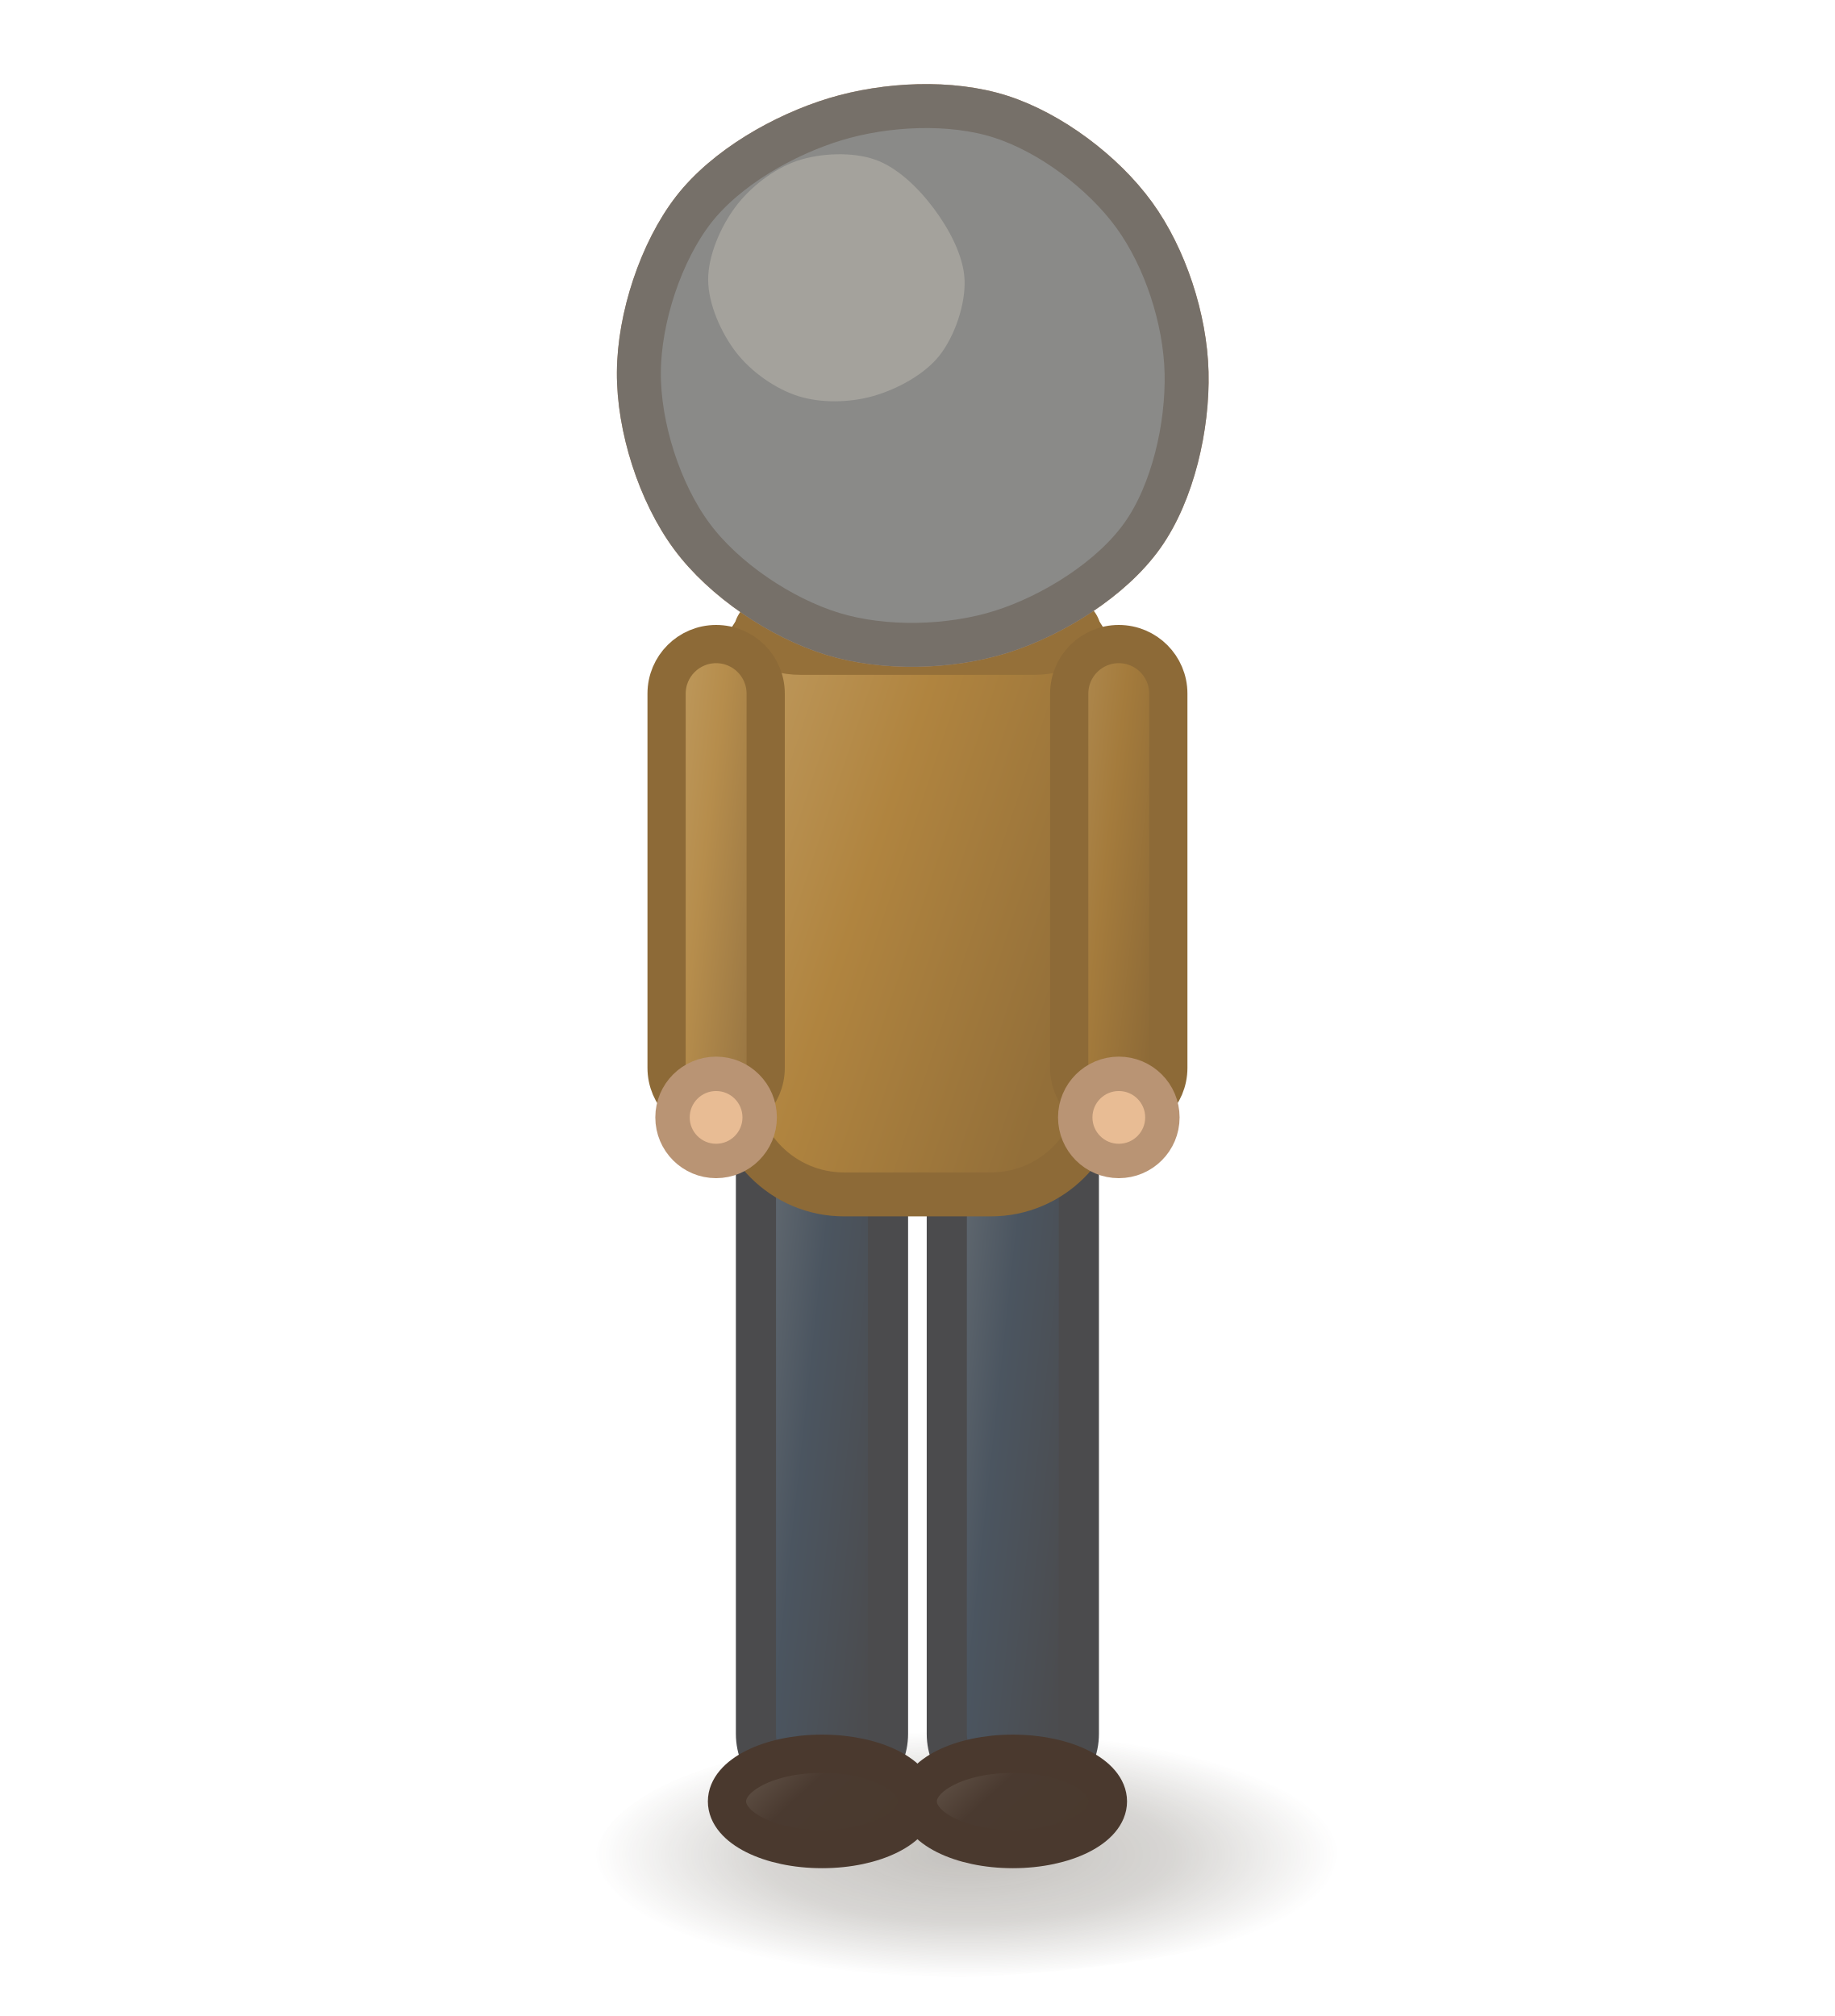
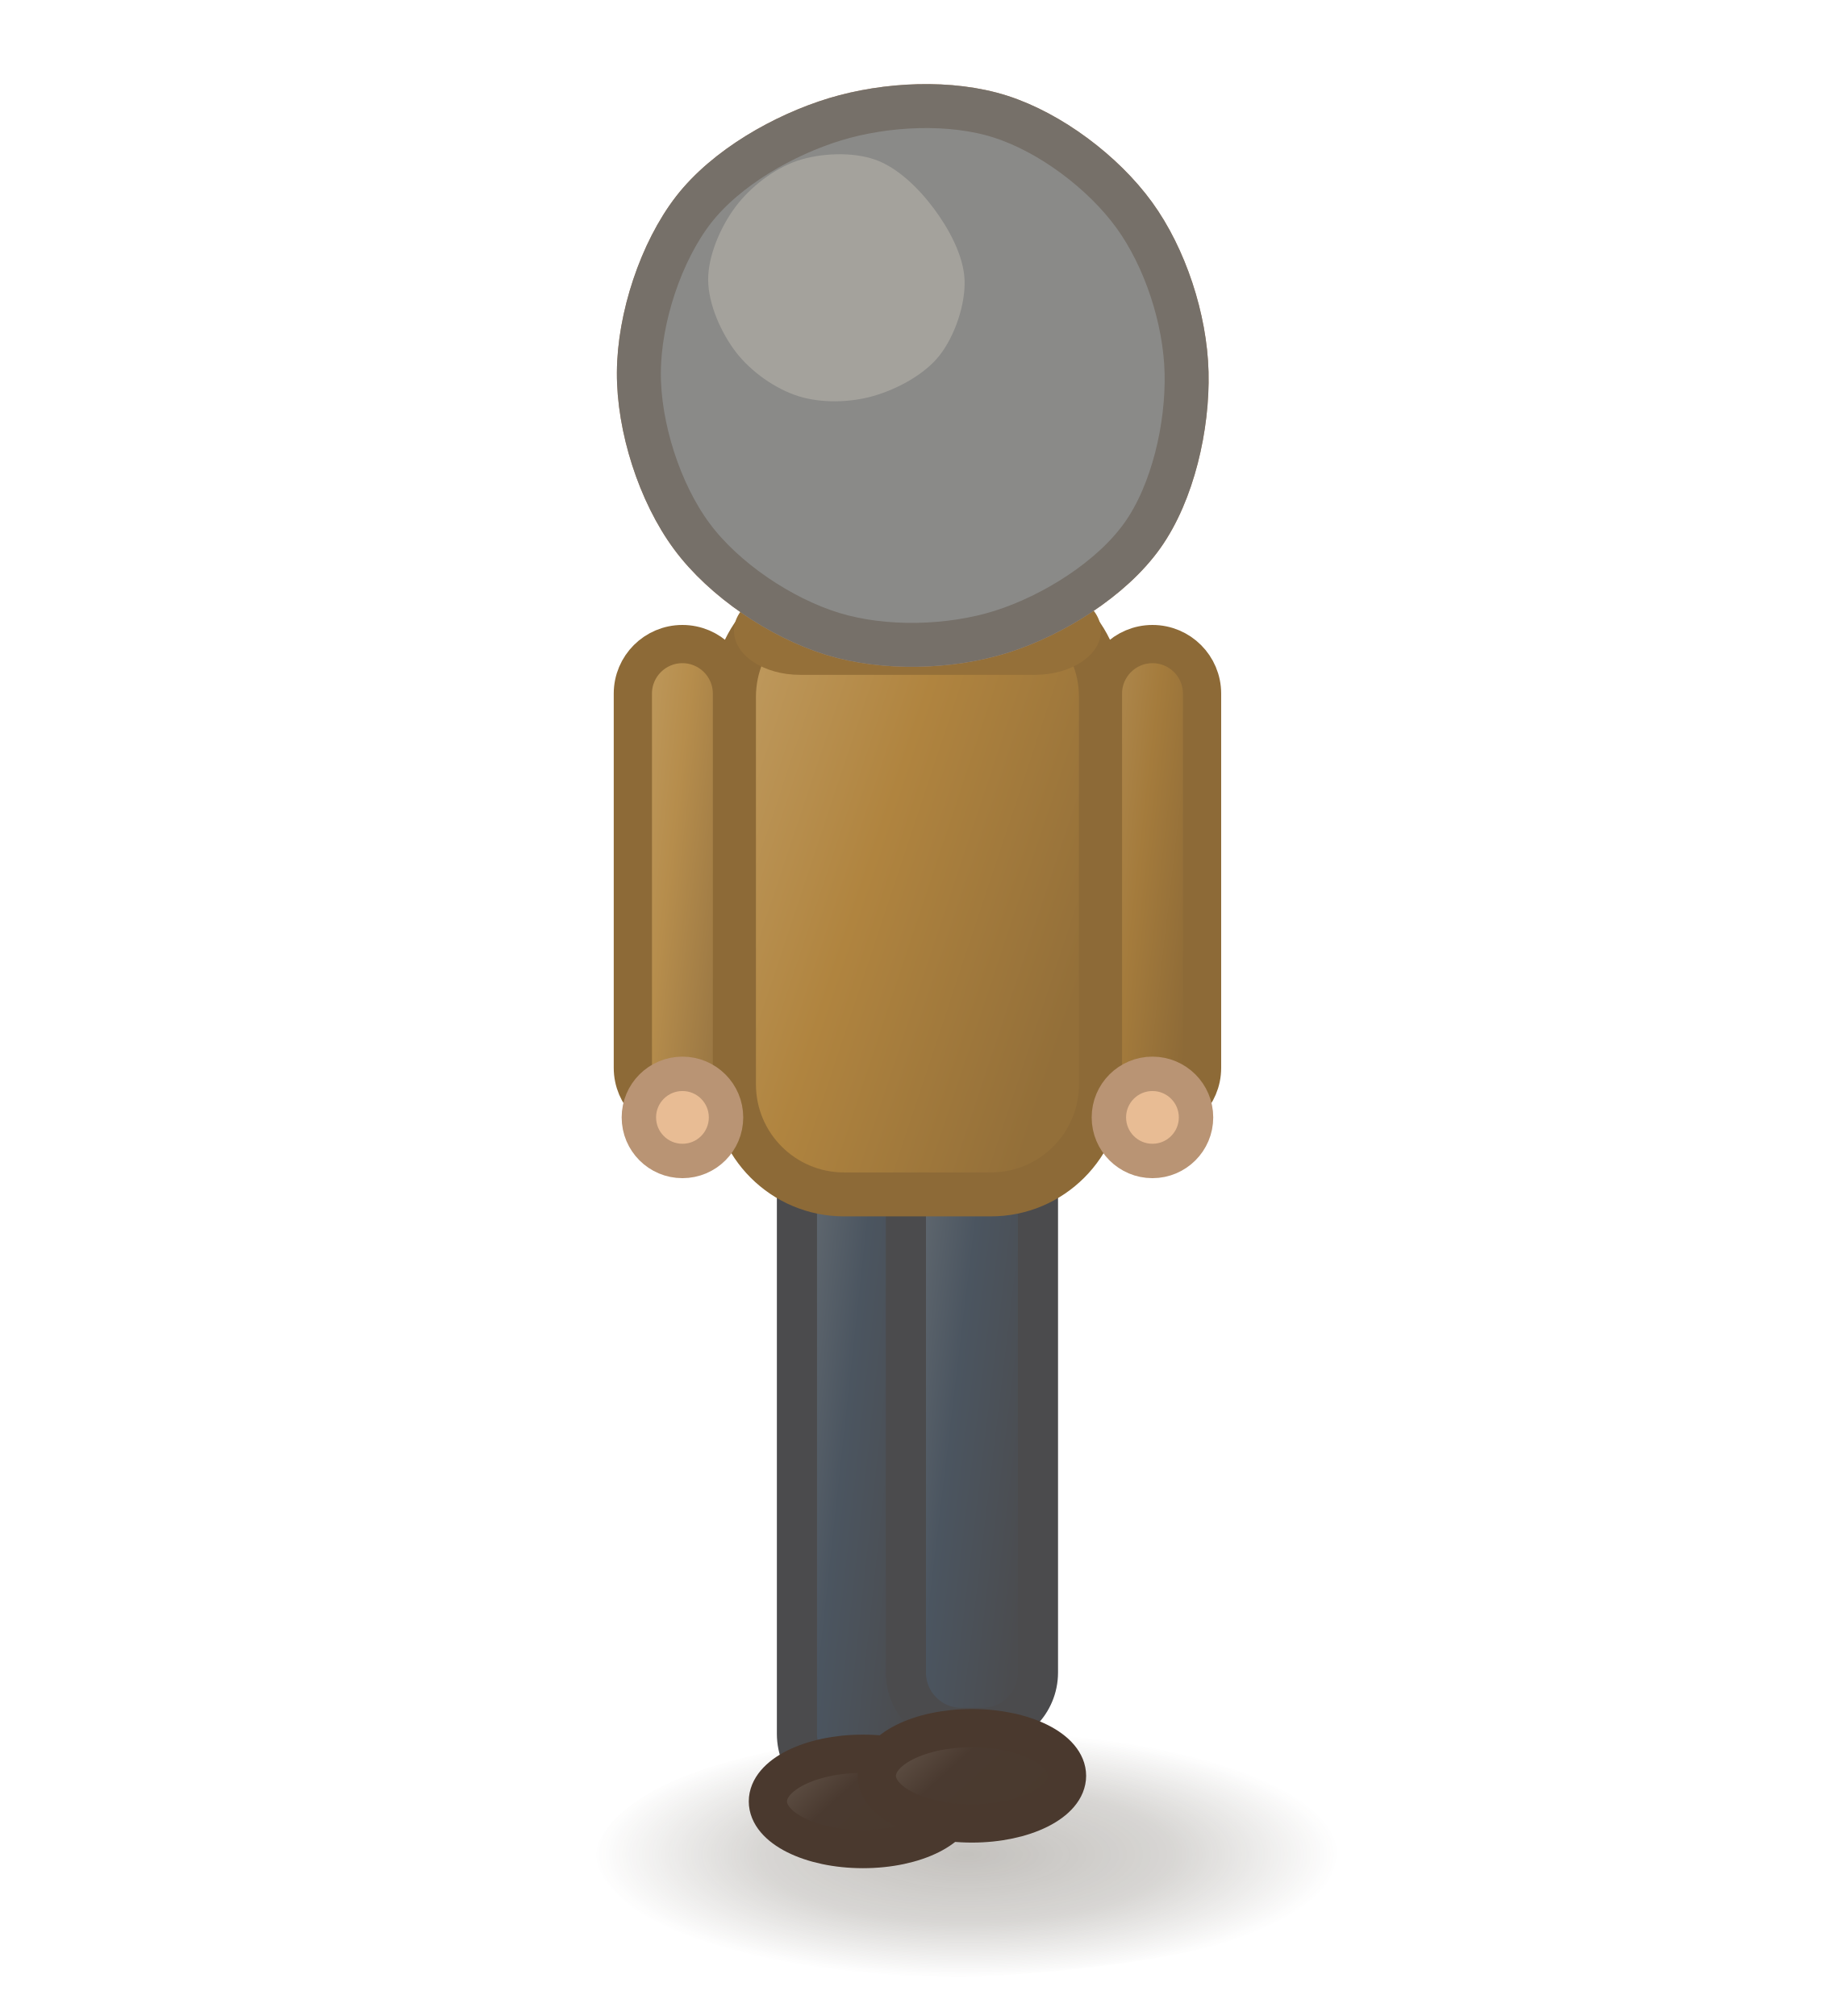
<svg xmlns="http://www.w3.org/2000/svg" width="192" height="211" viewBox="0 0 192 211">
  <defs>
-     <radialGradient id="r289" cx="0.5" cy="0.5" r="0.5">
+     <radialGradient id="r388" cx="0.5" cy="0.5" r="0.5">
      <stop offset="0" stop-color="#3A3226" stop-opacity="0.3" />
      <stop offset="0.55" stop-color="#3A3226" stop-opacity="0.2" />
      <stop offset="1" stop-color="#3A3226" stop-opacity="0" />
    </radialGradient>
-     <linearGradient id="l290" x1="0" y1="0" x2="1" y2="0.55">
+     <linearGradient id="l389" x1="0" y1="0" x2="1" y2="0.55">
      <stop offset="0" stop-color="#686F75" />
      <stop offset="0.48" stop-color="#4B5560" />
      <stop offset="1" stop-color="#4B4C4F" />
    </linearGradient>
-     <linearGradient id="l291" x1="0" y1="0" x2="1" y2="0.55">
+     <linearGradient id="l390" x1="0" y1="0" x2="1" y2="0.55">
      <stop offset="0" stop-color="#686F75" />
      <stop offset="0.48" stop-color="#4B5560" />
      <stop offset="1" stop-color="#4B4C4F" />
    </linearGradient>
-     <linearGradient id="l292" x1="0" y1="0" x2="1" y2="0.55">
+     <linearGradient id="l391" x1="0" y1="0" x2="1" y2="0.55">
      <stop offset="0" stop-color="#6E6054" />
      <stop offset="0.48" stop-color="#4A3A30" />
      <stop offset="1" stop-color="#4A3A2E" />
    </linearGradient>
-     <linearGradient id="l293" x1="0" y1="0" x2="1" y2="0.55">
+     <linearGradient id="l392" x1="0" y1="0" x2="1" y2="0.55">
      <stop offset="0" stop-color="#6E6054" />
      <stop offset="0.48" stop-color="#4A3A30" />
      <stop offset="1" stop-color="#4A3A2E" />
    </linearGradient>
-     <linearGradient id="l294" x1="0" y1="0" x2="1" y2="0.55">
+     <linearGradient id="l393" x1="0" y1="0" x2="1" y2="0.55">
      <stop offset="0" stop-color="#C19D63" />
      <stop offset="0.48" stop-color="#B0843F" />
      <stop offset="1" stop-color="#936F39" />
    </linearGradient>
-     <linearGradient id="l295" x1="0" y1="0" x2="1" y2="0.55">
+     <linearGradient id="l394" x1="0" y1="0" x2="1" y2="0.55">
      <stop offset="0" stop-color="#C09C61" />
      <stop offset="0.48" stop-color="#B68D4C" />
      <stop offset="1" stop-color="#9A7743" />
    </linearGradient>
-     <linearGradient id="l296" x1="0" y1="0" x2="1" y2="0.55">
+     <linearGradient id="l395" x1="0" y1="0" x2="1" y2="0.55">
      <stop offset="0" stop-color="#B18C53" />
      <stop offset="0.48" stop-color="#A47B3C" />
      <stop offset="1" stop-color="#8D6A37" />
    </linearGradient>
-     <radialGradient id="r297" cx="0.36" cy="0.32" r="0.74">
+     <radialGradient id="r396" cx="0.36" cy="0.32" r="0.74">
      <stop offset="0" stop-color="#EDC9A5" />
      <stop offset="0.55" stop-color="#E8BC94" />
      <stop offset="1" stop-color="#C29C7A" />
    </radialGradient>
  </defs>
-   <path d="M 139.86 194 C 139.75 196.59, 137.71 199.69, 133.29 201.69 C 128.88 203.68, 120.67 205.16, 113.37 205.99 C 106.07 206.82, 96.76 207.36, 89.5 206.66 C 82.24 205.96, 74.35 203.89, 69.83 201.78 C 65.31 199.67, 62.28 196.57, 62.4 194 C 62.51 191.43, 65.91 188.41, 70.5 186.38 C 75.1 184.35, 82.75 182.59, 89.95 181.81 C 97.15 181.03, 106.36 180.96, 113.69 181.69 C 121.02 182.41, 129.56 184.11, 133.92 186.16 C 138.28 188.21, 139.96 191.41, 139.86 194 Z" fill="url(#r289)" />
+   <path d="M 139.86 194 C 139.75 196.59, 137.71 199.69, 133.29 201.69 C 128.88 203.68, 120.67 205.16, 113.37 205.99 C 106.07 206.82, 96.76 207.36, 89.5 206.66 C 82.24 205.96, 74.35 203.89, 69.83 201.78 C 65.31 199.67, 62.28 196.57, 62.4 194 C 62.51 191.43, 65.91 188.41, 70.5 186.38 C 75.1 184.35, 82.75 182.59, 89.95 181.81 C 97.15 181.03, 106.36 180.96, 113.69 181.69 C 121.02 182.41, 129.56 184.11, 133.92 186.16 C 138.28 188.21, 139.96 191.41, 139.86 194 Z" fill="url(#r388)" />
  <g transform="translate(0,0)">
-     <rect x="79.1" y="117.01" width="13.82" height="70.27" rx="5.806" fill="url(#l290)" stroke="#4B4B4D" stroke-width="4.2" />
-     <rect x="99.07" y="117.01" width="13.82" height="70.27" rx="5.806" fill="url(#l291)" stroke="#4B4B4D" stroke-width="4.2" />
-     <ellipse cx="86.02" cy="188.54" rx="9.95" ry="4.99" fill="url(#l292)" stroke="#4A392E" stroke-width="4.0" />
-     <ellipse cx="105.98" cy="188.54" rx="9.95" ry="4.99" fill="url(#l293)" stroke="#4A392E" stroke-width="4.0" />
-     <rect x="76.8" y="61.41" width="38.4" height="63.6" rx="11.52" fill="url(#l294)" stroke="#8D6A37" stroke-width="4.6" />
+     <rect x="83.39" y="117.01" width="13.82" height="70.27" rx="5.806" fill="url(#l389)" stroke="#4B4B4D" stroke-width="4.2" />
+     <rect x="94.79" y="117.01" width="13.82" height="63.84" rx="5.806" fill="url(#l390)" stroke="#4B4B4D" stroke-width="4.2" />
+     <ellipse cx="90.3" cy="188.54" rx="9.95" ry="4.99" fill="url(#l391)" stroke="#4A392E" stroke-width="4.0" />
+     <ellipse cx="101.7" cy="185.86" rx="9.95" ry="4.99" fill="url(#l392)" stroke="#4A392E" stroke-width="4.0" />
+     <rect x="76.8" y="61.41" width="38.4" height="63.6" rx="11.52" fill="url(#l393)" stroke="#8D6A37" stroke-width="4.6" />
    <rect x="76.8" y="61.41" width="38.4" height="9.22" rx="6.912" fill="#957039" />
-     <rect x="69.75" y="67.41" width="10.37" height="49.54" rx="5.184" fill="url(#l295)" stroke="#8D6A37" stroke-width="4.0" />
-     <circle cx="74.93" cy="116.95" r="4.56" fill="#E8BC94" stroke="#B99474" stroke-width="3.6" />
-     <rect x="111.88" y="67.41" width="10.37" height="49.54" rx="5.184" fill="url(#l296)" stroke="#8D6A37" stroke-width="4.0" />
-     <circle cx="117.07" cy="116.95" r="4.56" fill="#E8BC94" stroke="#B99474" stroke-width="3.6" />
-     <path d="M 124.16 38.98 C 124.3 44.57, 122.75 51.54, 119.52 56.07 C 116.3 60.59, 110.22 64.39, 104.82 66.11 C 99.41 67.82, 92.52 68, 87.11 66.34 C 81.71 64.67, 75.76 60.69, 72.39 56.13 C 69.01 51.57, 66.81 44.67, 66.85 38.98 C 66.88 33.28, 69.15 26.37, 72.57 21.95 C 76 17.54, 82.04 14.11, 87.39 12.48 C 92.75 10.86, 99.48 10.54, 104.7 12.21 C 109.91 13.88, 115.44 18.04, 118.68 22.5 C 121.92 26.96, 124.02 33.38, 124.16 38.98 Z" fill="url(#r297)" stroke="#B99474" stroke-width="4.6" stroke-linejoin="round" />
+     <rect x="66.22" y="67.41" width="10.37" height="49.54" rx="5.184" fill="url(#l394)" stroke="#8D6A37" stroke-width="4.0" />
+     <circle cx="71.41" cy="116.95" r="4.56" fill="#E8BC94" stroke="#B99474" stroke-width="3.6" />
+     <rect x="115.41" y="67.41" width="10.37" height="49.54" rx="5.184" fill="url(#l395)" stroke="#8D6A37" stroke-width="4.0" />
+     <circle cx="120.59" cy="116.95" r="4.56" fill="#E8BC94" stroke="#B99474" stroke-width="3.6" />
+     <path d="M 124.16 38.98 C 124.3 44.57, 122.75 51.54, 119.52 56.07 C 116.3 60.59, 110.22 64.39, 104.82 66.11 C 99.41 67.82, 92.52 68, 87.11 66.34 C 81.71 64.67, 75.76 60.69, 72.39 56.13 C 69.01 51.57, 66.81 44.67, 66.85 38.98 C 66.88 33.28, 69.15 26.37, 72.57 21.95 C 76 17.54, 82.04 14.11, 87.39 12.48 C 92.75 10.86, 99.48 10.54, 104.7 12.21 C 109.91 13.88, 115.44 18.04, 118.68 22.5 C 121.92 26.96, 124.02 33.38, 124.16 38.98 Z" fill="url(#r396)" stroke="#B99474" stroke-width="4.6" stroke-linejoin="round" />
    <path d="M 124.16 38.98 C 124.3 44.57, 122.75 51.54, 119.52 56.07 C 116.3 60.59, 110.22 64.39, 104.82 66.11 C 99.41 67.82, 92.52 68, 87.11 66.34 C 81.71 64.67, 75.76 60.69, 72.39 56.13 C 69.01 51.57, 66.81 44.67, 66.85 38.98 C 66.88 33.28, 69.15 26.37, 72.57 21.95 C 76 17.54, 82.04 14.11, 87.39 12.48 C 92.75 10.86, 99.48 10.54, 104.7 12.21 C 109.91 13.88, 115.44 18.04, 118.68 22.5 C 121.92 26.96, 124.02 33.38, 124.16 38.98 Z" fill="#8A8A88" stroke="#767069" stroke-width="4.6" stroke-linejoin="round" />
    <path d="M 100.93 29.31 C 101.03 31.87, 99.9 35.17, 98.32 37.19 C 96.73 39.21, 93.88 40.73, 91.41 41.44 C 88.95 42.15, 85.93 42.22, 83.53 41.46 C 81.13 40.7, 78.61 38.92, 77.04 36.9 C 75.47 34.87, 74.12 31.85, 74.1 29.31 C 74.08 26.78, 75.39 23.75, 76.95 21.66 C 78.5 19.58, 80.98 17.66, 83.42 16.83 C 85.86 16.01, 89.19 15.87, 91.57 16.71 C 93.96 17.55, 96.18 19.76, 97.74 21.86 C 99.3 23.96, 100.83 26.76, 100.93 29.31 Z" fill="#A4A29C" />
  </g>
</svg>
